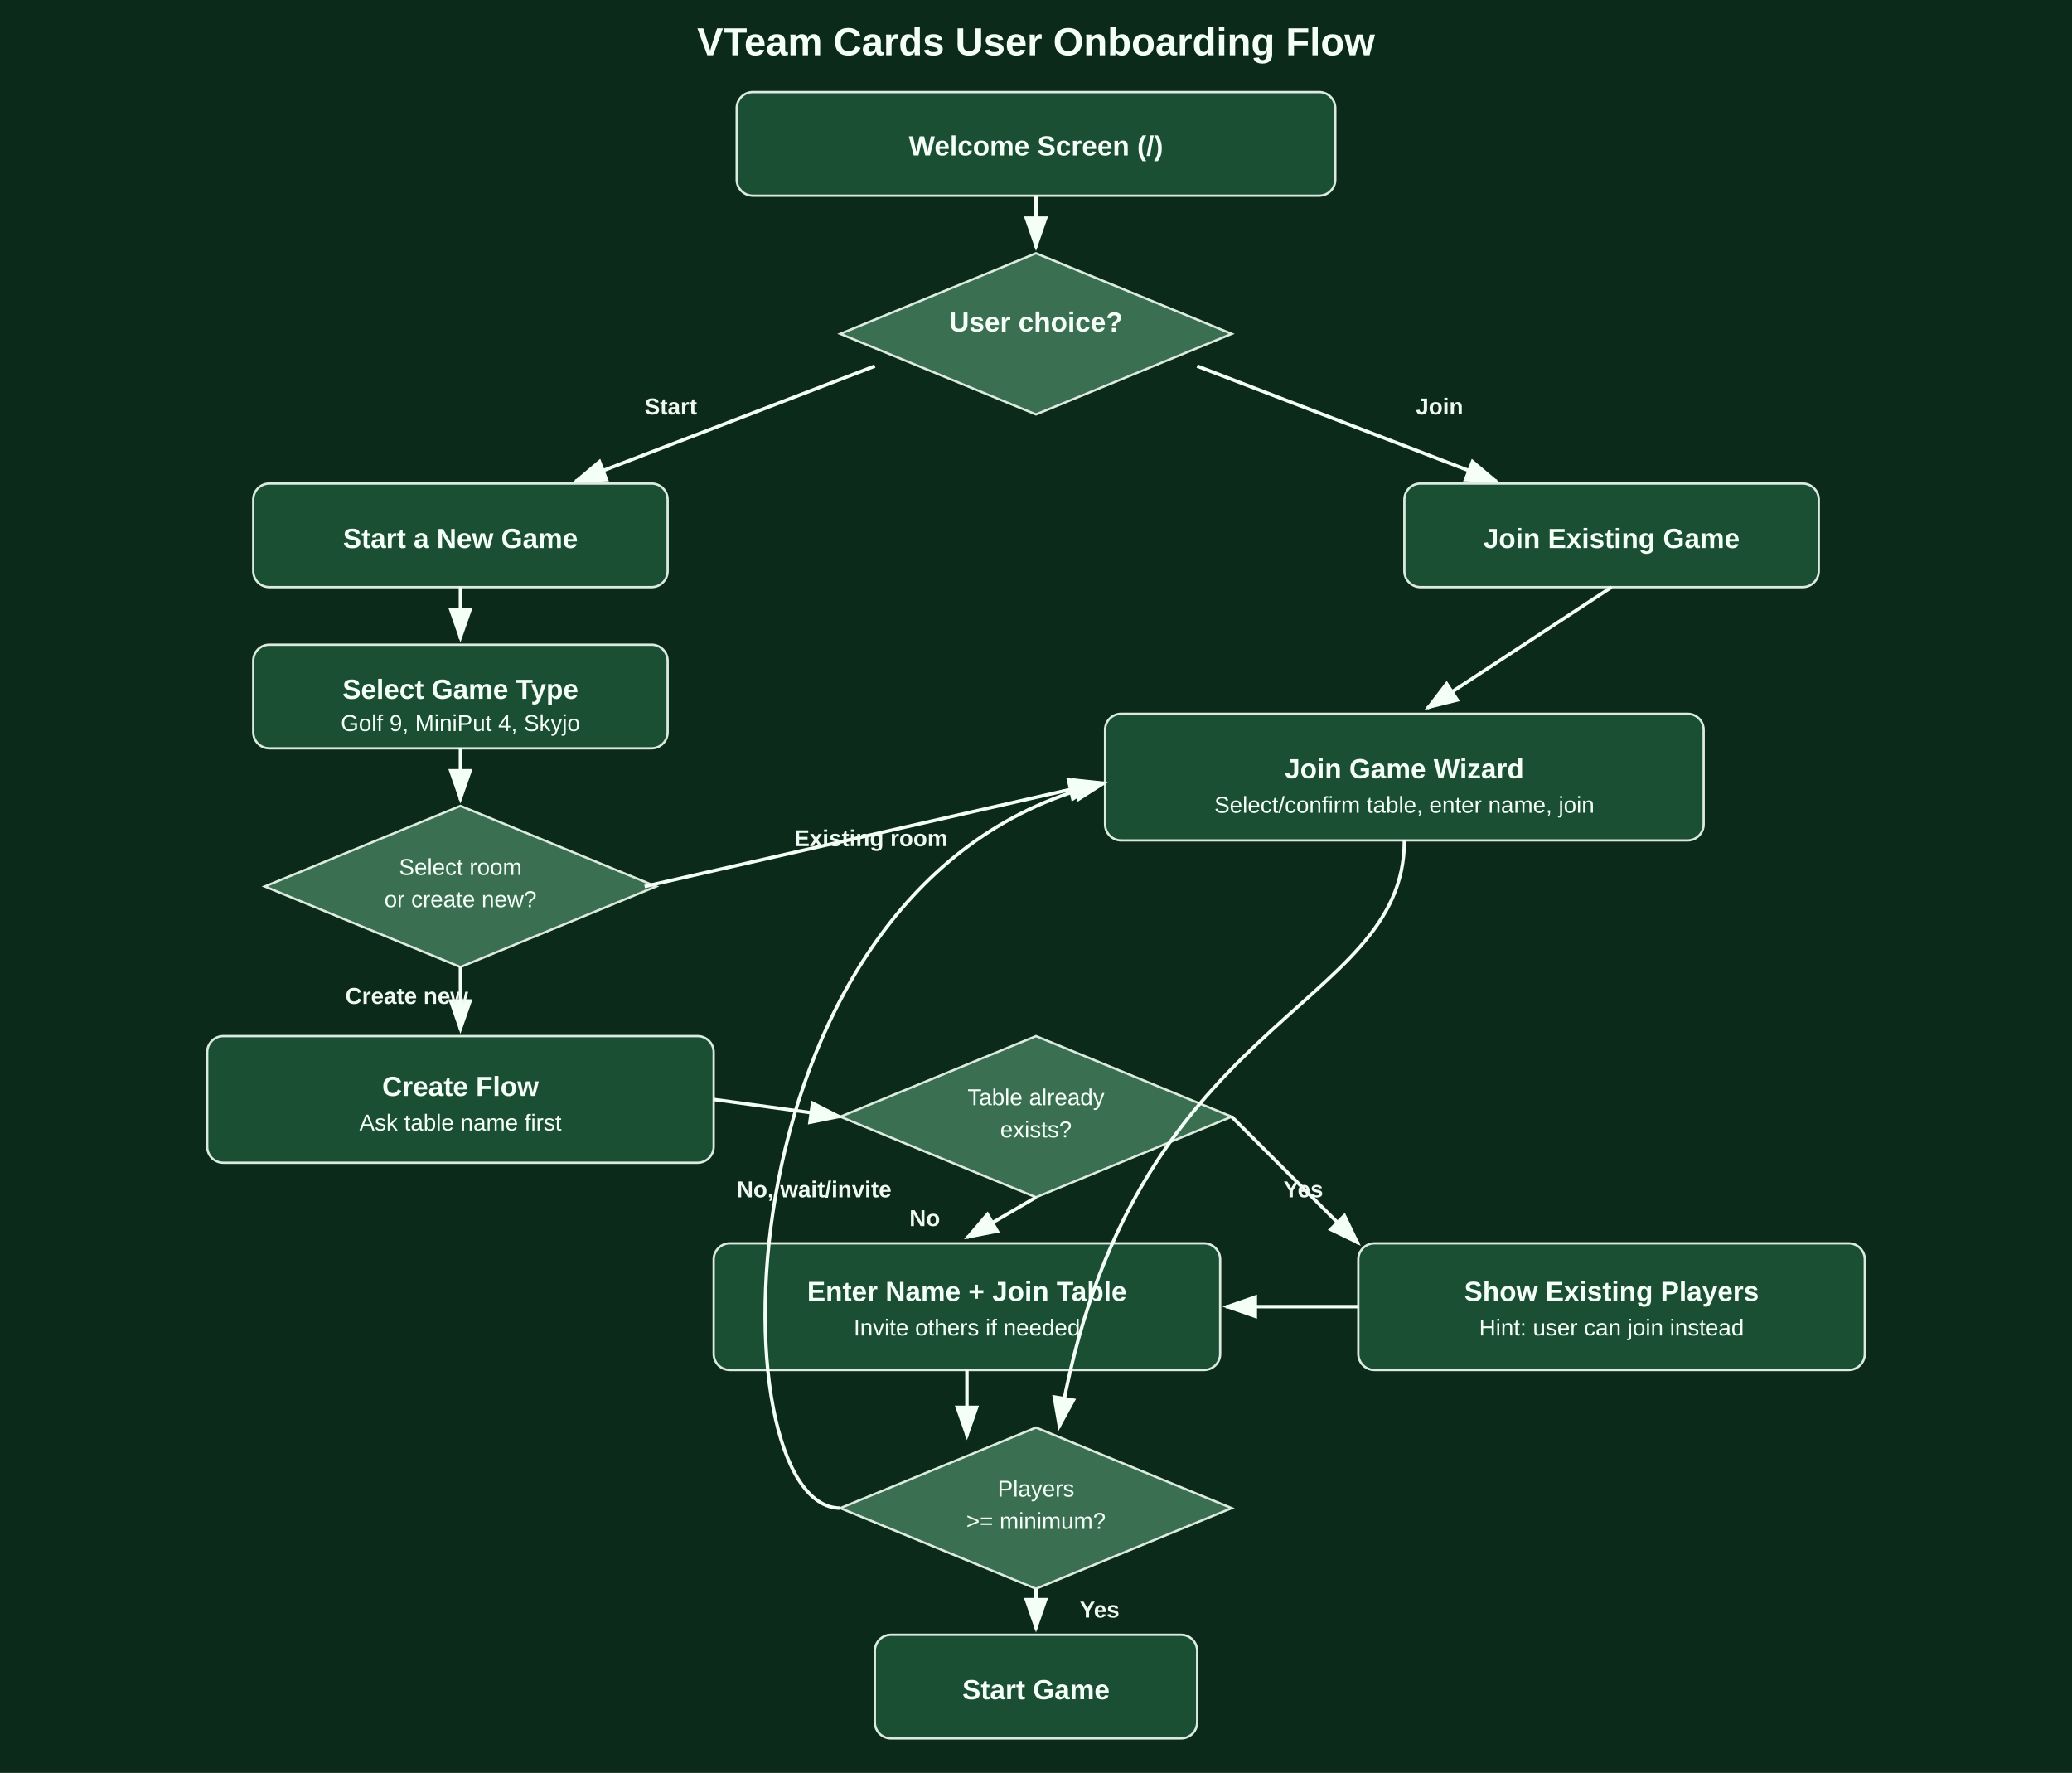
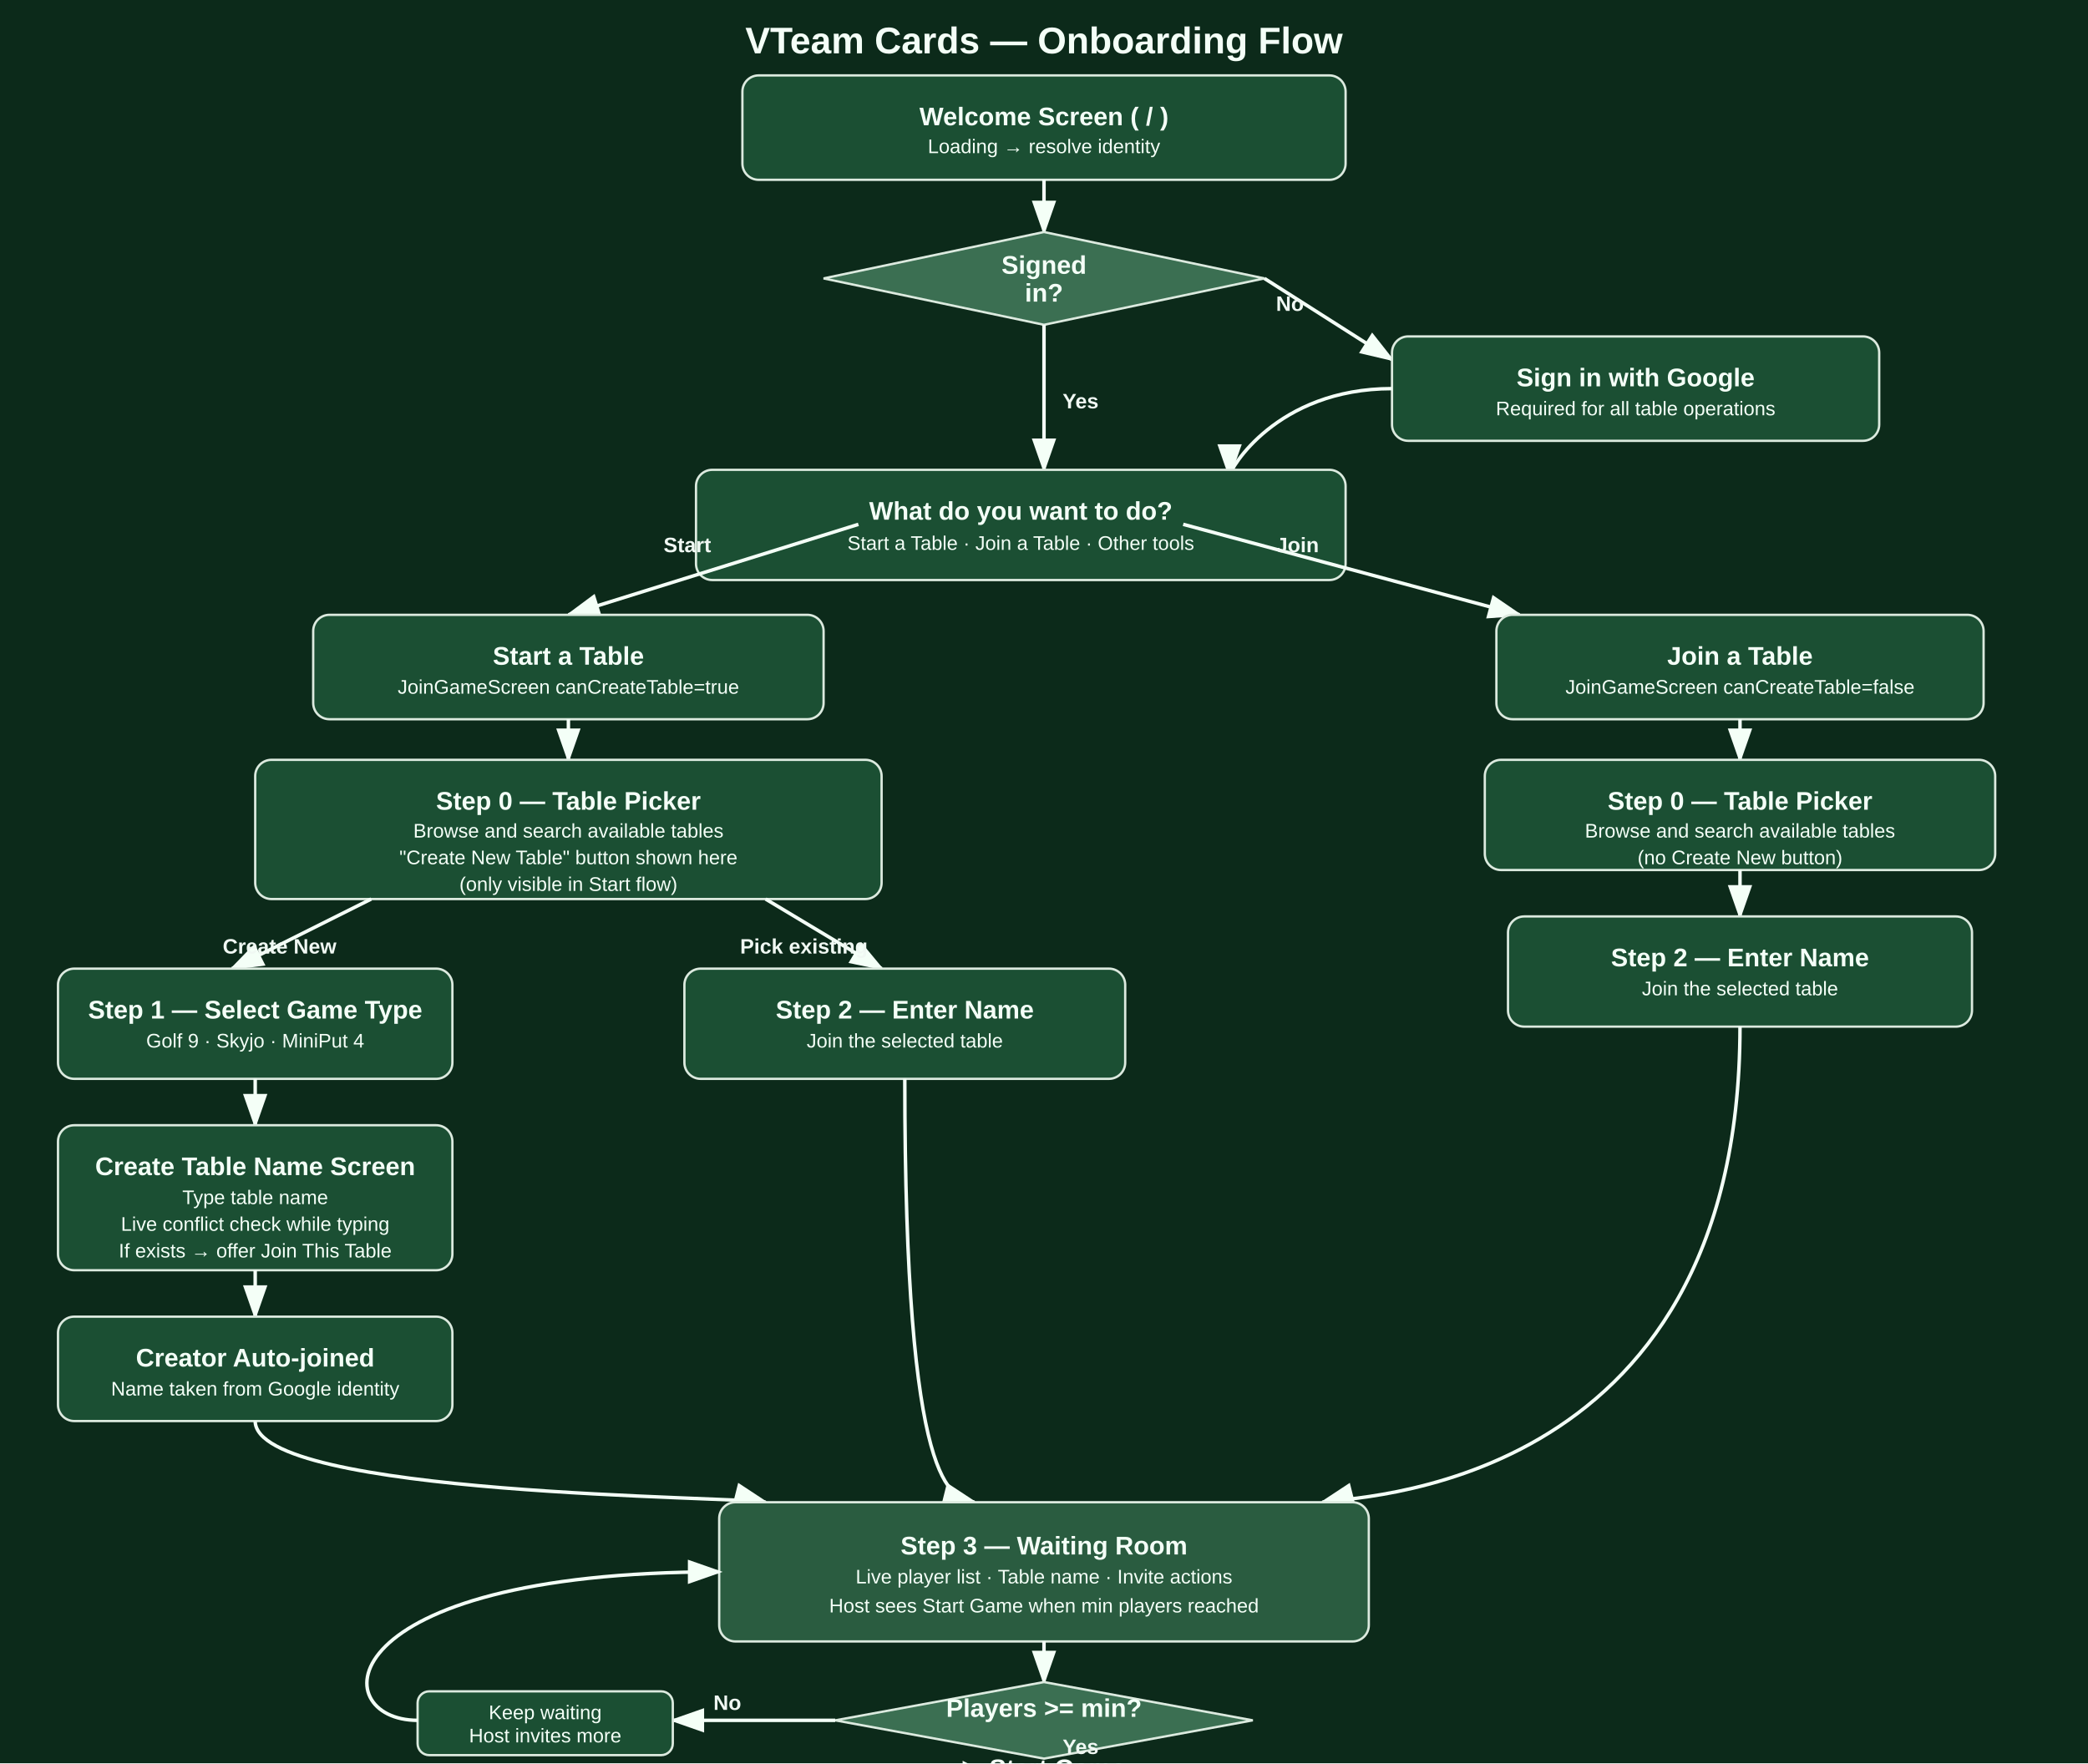
- <svg xmlns="http://www.w3.org/2000/svg" width="1800" height="1540" viewBox="0 0 1800 1540" role="img" aria-labelledby="title desc">
+ <svg xmlns="http://www.w3.org/2000/svg" width="1800" height="1520" viewBox="0 0 1800 1520" role="img" aria-labelledby="title desc">
  <defs>
    <style>
-       .bg {
-         fill: #0c2a1a;
-       }
- 
-       .node {
-         fill: #1b4f33;
-         stroke: #dceadf;
-         stroke-width: 2;
-         rx: 14;
-         ry: 14;
-       }
- 
-       .decision {
-         fill: #3b6f52;
-         stroke: #dceadf;
-         stroke-width: 2;
-       }
- 
-       .text {
-         fill: #f4fff7;
-         font-family: Arial, sans-serif;
-         font-size: 24px;
-         font-weight: 700;
-       }
- 
-       .small {
-         fill: #f4fff7;
-         font-family: Arial, sans-serif;
-         font-size: 20px;
-       }
- 
-       .label {
-         fill: #f0f8f3;
-         font-family: Arial, sans-serif;
-         font-size: 20px;
-         font-weight: 700;
-       }
- 
-       .arrow {
-         stroke: #f4fff7;
-         stroke-width: 3;
-         fill: none;
-       }
- 
-       .title {
-         fill: #f4fff7;
-         font-family: Arial, sans-serif;
-         font-size: 34px;
-         font-weight: 700;
-       }
+       .bg       { fill: #0c2a1a; }
+       .node     { fill: #1b4f33; stroke: #dceadf; stroke-width: 2; }
+       .decision { fill: #3b6f52; stroke: #dceadf; stroke-width: 2; }
+       .text     { fill: #f4fff7; font-family: Arial, sans-serif; font-size: 22px; font-weight: 700; }
+       .small    { fill: #f4fff7; font-family: Arial, sans-serif; font-size: 17px; }
+       .label    { fill: #f0f8f3; font-family: Arial, sans-serif; font-size: 18px; font-weight: 700; }
+       .arrow    { stroke: #f4fff7; stroke-width: 3; fill: none; }
+       .title    { fill: #f4fff7; font-family: Arial, sans-serif; font-size: 32px; font-weight: 700; }
+       .shared   { fill: #2a5c40; stroke: #dceadf; stroke-width: 2; }
    </style>
    <marker id="arrowhead" markerWidth="10" markerHeight="7" refX="9" refY="3.5" orient="auto">
      <polygon points="0 0, 10 3.5, 0 7" fill="#f4fff7" />
    </marker>
  </defs>
-   <rect class="bg" x="0" y="0" width="1800" height="1540" />
-   <text class="title" x="900" y="48" text-anchor="middle">VTeam Cards User Onboarding Flow</text>
-   <rect class="node" x="640" y="80" width="520" height="90" />
-   <text class="text" x="900" y="135" text-anchor="middle">Welcome Screen (/)</text>
-   <polygon class="decision" points="900,220 1070,290 900,360 730,290" />
-   <text class="text" x="900" y="288" text-anchor="middle">User choice?</text>
-   <rect class="node" x="220" y="420" width="360" height="90" />
-   <text class="text" x="400" y="476" text-anchor="middle">Start a New Game</text>
-   <rect class="node" x="1220" y="420" width="360" height="90" />
-   <text class="text" x="1400" y="476" text-anchor="middle">Join Existing Game</text>
-   <rect class="node" x="220" y="560" width="360" height="90" />
-   <text class="text" x="400" y="607" text-anchor="middle">Select Game Type</text>
-   <text class="small" x="400" y="635" text-anchor="middle">Golf 9, MiniPut 4, Skyjo</text>
-   <polygon class="decision" points="400,700 570,770 400,840 230,770" />
-   <text class="small" x="400" y="760" text-anchor="middle">Select room</text>
-   <text class="small" x="400" y="788" text-anchor="middle">or create new?</text>
-   <rect class="node" x="180" y="900" width="440" height="110" />
-   <text class="text" x="400" y="952" text-anchor="middle">Create Flow</text>
-   <text class="small" x="400" y="982" text-anchor="middle">Ask table name first</text>
-   <rect class="node" x="960" y="620" width="520" height="110" />
-   <text class="text" x="1220" y="676" text-anchor="middle">Join Game Wizard</text>
-   <text class="small" x="1220" y="706" text-anchor="middle">Select/confirm table, enter name, join</text>
-   <polygon class="decision" points="900,900 1070,970 900,1040 730,970" />
-   <text class="small" x="900" y="960" text-anchor="middle">Table already</text>
-   <text class="small" x="900" y="988" text-anchor="middle">exists?</text>
-   <rect class="node" x="1180" y="1080" width="440" height="110" />
-   <text class="text" x="1400" y="1130" text-anchor="middle">Show Existing Players</text>
-   <text class="small" x="1400" y="1160" text-anchor="middle">Hint: user can join instead</text>
-   <rect class="node" x="620" y="1080" width="440" height="110" />
-   <text class="text" x="840" y="1130" text-anchor="middle">Enter Name + Join Table</text>
-   <text class="small" x="840" y="1160" text-anchor="middle">Invite others if needed</text>
-   <polygon class="decision" points="900,1240 1070,1310 900,1380 730,1310" />
-   <text class="small" x="900" y="1300" text-anchor="middle">Players</text>
-   <text class="small" x="900" y="1328" text-anchor="middle">&gt;= minimum?</text>
-   <rect class="node" x="760" y="1420" width="280" height="90" />
-   <text class="text" x="900" y="1476" text-anchor="middle">Start Game</text>
-   <path class="arrow" marker-end="url(#arrowhead)" d="M900 170 L900 215" />
-   <path class="arrow" marker-end="url(#arrowhead)" d="M760 318 L500 418" />
-   <text class="label" x="560" y="360">Start</text>
-   <path class="arrow" marker-end="url(#arrowhead)" d="M1040 318 L1300 418" />
-   <text class="label" x="1230" y="360">Join</text>
-   <path class="arrow" marker-end="url(#arrowhead)" d="M400 510 L400 555" />
-   <path class="arrow" marker-end="url(#arrowhead)" d="M400 650 L400 695" />
-   <path class="arrow" marker-end="url(#arrowhead)" d="M560 770 L955 680" />
-   <text class="label" x="690" y="735">Existing room</text>
-   <path class="arrow" marker-end="url(#arrowhead)" d="M400 840 L400 895" />
-   <text class="label" x="300" y="872">Create new</text>
-   <path class="arrow" marker-end="url(#arrowhead)" d="M1400 510 L1240 615" />
-   <path class="arrow" marker-end="url(#arrowhead)" d="M620 955 L730 970" />
-   <path class="arrow" marker-end="url(#arrowhead)" d="M900 1040 L840 1075" />
-   <text class="label" x="790" y="1065">No</text>
-   <path class="arrow" marker-end="url(#arrowhead)" d="M1070 970 L1180 1080" />
-   <text class="label" x="1115" y="1040">Yes</text>
-   <path class="arrow" marker-end="url(#arrowhead)" d="M1180 1135 L1065 1135" />
-   <path class="arrow" marker-end="url(#arrowhead)" d="M840 1190 L840 1248" />
-   <path class="arrow" marker-end="url(#arrowhead)" d="M1220 730 C1220 880 980 880 920 1240" />
-   <path class="arrow" marker-end="url(#arrowhead)" d="M900 1380 L900 1415" />
-   <text class="label" x="938" y="1405">Yes</text>
-   <path class="arrow" marker-end="url(#arrowhead)" d="M730 1310 C620 1310 620 760 960 680" />
-   <text class="label" x="640" y="1040">No, wait/invite</text>
+   <rect class="bg" x="0" y="0" width="1800" height="1520" />
+   <text class="title" x="900" y="46" text-anchor="middle">VTeam Cards — Onboarding Flow</text>
+   <rect class="node" x="640" y="65" width="520" height="90" rx="14" ry="14" />
+   <text class="text" x="900" y="108" text-anchor="middle">Welcome Screen  ( / )</text>
+   <text class="small" x="900" y="132" text-anchor="middle">Loading → resolve identity</text>
+   <path class="arrow" marker-end="url(#arrowhead)" d="M900 155 L900 200" />
+   <polygon class="decision" points="900,200 1090,240 900,280 710,240" />
+   <text class="text" x="900" y="236" text-anchor="middle">Signed</text>
+   <text class="text" x="900" y="260" text-anchor="middle">in?</text>
+   <path class="arrow" marker-end="url(#arrowhead)" d="M1090 240 L1200 310" />
+   <text class="label" x="1100" y="268">No</text>
+   <rect class="node" x="1200" y="290" width="420" height="90" rx="14" ry="14" />
+   <text class="text" x="1410" y="333" text-anchor="middle">Sign in with Google</text>
+   <text class="small" x="1410" y="358" text-anchor="middle">Required for all table operations</text>
+   <path class="arrow" marker-end="url(#arrowhead)" d="M1200 335 C1100 335 1060 405 1060 410" />
+   <path class="arrow" marker-end="url(#arrowhead)" d="M900 280 L900 405" />
+   <text class="label" x="916" y="352">Yes</text>
+   <rect class="node" x="600" y="405" width="560" height="95" rx="14" ry="14" />
+   <text class="text" x="880" y="448" text-anchor="middle">What do you want to do?</text>
+   <text class="small" x="880" y="474" text-anchor="middle">Start a Table  ·  Join a Table  ·  Other tools</text>
+   <path class="arrow" marker-end="url(#arrowhead)" d="M740 452 L490 530" />
+   <text class="label" x="572" y="476">Start</text>
+   <path class="arrow" marker-end="url(#arrowhead)" d="M1020 452 L1310 530" />
+   <text class="label" x="1100" y="476">Join</text>
+   <rect class="node" x="270" y="530" width="440" height="90" rx="14" ry="14" />
+   <text class="text" x="490" y="573" text-anchor="middle">Start a Table</text>
+   <text class="small" x="490" y="598" text-anchor="middle">JoinGameScreen  canCreateTable=true</text>
+   <path class="arrow" marker-end="url(#arrowhead)" d="M490 620 L490 655" />
+   <rect class="node" x="220" y="655" width="540" height="120" rx="14" ry="14" />
+   <text class="text" x="490" y="698" text-anchor="middle">Step 0 — Table Picker</text>
+   <text class="small" x="490" y="722" text-anchor="middle">Browse and search available tables</text>
+   <text class="small" x="490" y="745" text-anchor="middle">"Create New Table" button shown here</text>
+   <text class="small" x="490" y="768" text-anchor="middle">(only visible in Start flow)</text>
+   <path class="arrow" marker-end="url(#arrowhead)" d="M320 775 L200 835" />
+   <text class="label" x="192" y="822">Create New</text>
+   <path class="arrow" marker-end="url(#arrowhead)" d="M660 775 L760 835" />
+   <text class="label" x="638" y="822">Pick existing</text>
+   <rect class="node" x="50" y="835" width="340" height="95" rx="14" ry="14" />
+   <text class="text" x="220" y="878" text-anchor="middle">Step 1 — Select Game Type</text>
+   <text class="small" x="220" y="903" text-anchor="middle">Golf 9  ·  Skyjo  ·  MiniPut 4</text>
+   <path class="arrow" marker-end="url(#arrowhead)" d="M220 930 L220 970" />
+   <rect class="node" x="50" y="970" width="340" height="125" rx="14" ry="14" />
+   <text class="text" x="220" y="1013" text-anchor="middle">Create Table Name Screen</text>
+   <text class="small" x="220" y="1038" text-anchor="middle">Type table name</text>
+   <text class="small" x="220" y="1061" text-anchor="middle">Live conflict check while typing</text>
+   <text class="small" x="220" y="1084" text-anchor="middle">If exists → offer Join This Table</text>
+   <path class="arrow" marker-end="url(#arrowhead)" d="M220 1095 L220 1135" />
+   <rect class="node" x="50" y="1135" width="340" height="90" rx="14" ry="14" />
+   <text class="text" x="220" y="1178" text-anchor="middle">Creator Auto-joined</text>
+   <text class="small" x="220" y="1203" text-anchor="middle">Name taken from Google identity</text>
+   <path class="arrow" marker-end="url(#arrowhead)" d="M220 1225 C220 1290 640 1290 660 1295" />
+   <rect class="node" x="590" y="835" width="380" height="95" rx="14" ry="14" />
+   <text class="text" x="780" y="878" text-anchor="middle">Step 2 — Enter Name</text>
+   <text class="small" x="780" y="903" text-anchor="middle">Join the selected table</text>
+   <path class="arrow" marker-end="url(#arrowhead)" d="M780 930 C780 1290 820 1290 840 1295" />
+   <rect class="node" x="1290" y="530" width="420" height="90" rx="14" ry="14" />
+   <text class="text" x="1500" y="573" text-anchor="middle">Join a Table</text>
+   <text class="small" x="1500" y="598" text-anchor="middle">JoinGameScreen  canCreateTable=false</text>
+   <path class="arrow" marker-end="url(#arrowhead)" d="M1500 620 L1500 655" />
+   <rect class="node" x="1280" y="655" width="440" height="95" rx="14" ry="14" />
+   <text class="text" x="1500" y="698" text-anchor="middle">Step 0 — Table Picker</text>
+   <text class="small" x="1500" y="722" text-anchor="middle">Browse and search available tables</text>
+   <text class="small" x="1500" y="745" text-anchor="middle">(no Create New button)</text>
+   <path class="arrow" marker-end="url(#arrowhead)" d="M1500 750 L1500 790" />
+   <rect class="node" x="1300" y="790" width="400" height="95" rx="14" ry="14" />
+   <text class="text" x="1500" y="833" text-anchor="middle">Step 2 — Enter Name</text>
+   <text class="small" x="1500" y="858" text-anchor="middle">Join the selected table</text>
+   <path class="arrow" marker-end="url(#arrowhead)" d="M1500 885 C1500 1290 1160 1290 1140 1295" />
+   <rect class="shared" x="620" y="1295" width="560" height="120" rx="14" ry="14" />
+   <text class="text" x="900" y="1340" text-anchor="middle">Step 3 — Waiting Room</text>
+   <text class="small" x="900" y="1365" text-anchor="middle">Live player list  ·  Table name  ·  Invite actions</text>
+   <text class="small" x="900" y="1390" text-anchor="middle">Host sees Start Game when min players reached</text>
+   <path class="arrow" marker-end="url(#arrowhead)" d="M900 1415 L900 1450" />
+   <polygon class="decision" points="900,1450 1080,1483 900,1516 720,1483" />
+   <text class="text" x="900" y="1480" text-anchor="middle">Players  &gt;=  min?</text>
+   <path class="arrow" marker-end="url(#arrowhead)" d="M720 1483 L580 1483" />
+   <text class="label" x="615" y="1474">No</text>
+   <rect class="node" x="360" y="1458" width="220" height="55" rx="10" ry="10" />
+   <text class="small" x="470" y="1482" text-anchor="middle">Keep waiting</text>
+   <text class="small" x="470" y="1502" text-anchor="middle">Host invites more</text>
+   <path class="arrow" marker-end="url(#arrowhead)" d="M360 1483 C280 1483 280 1355 620 1355" />
+   <text class="label" x="916" y="1512">Yes</text>
+   <text class="text" x="900" y="1532" text-anchor="middle">▶  Start Game</text>
</svg>
